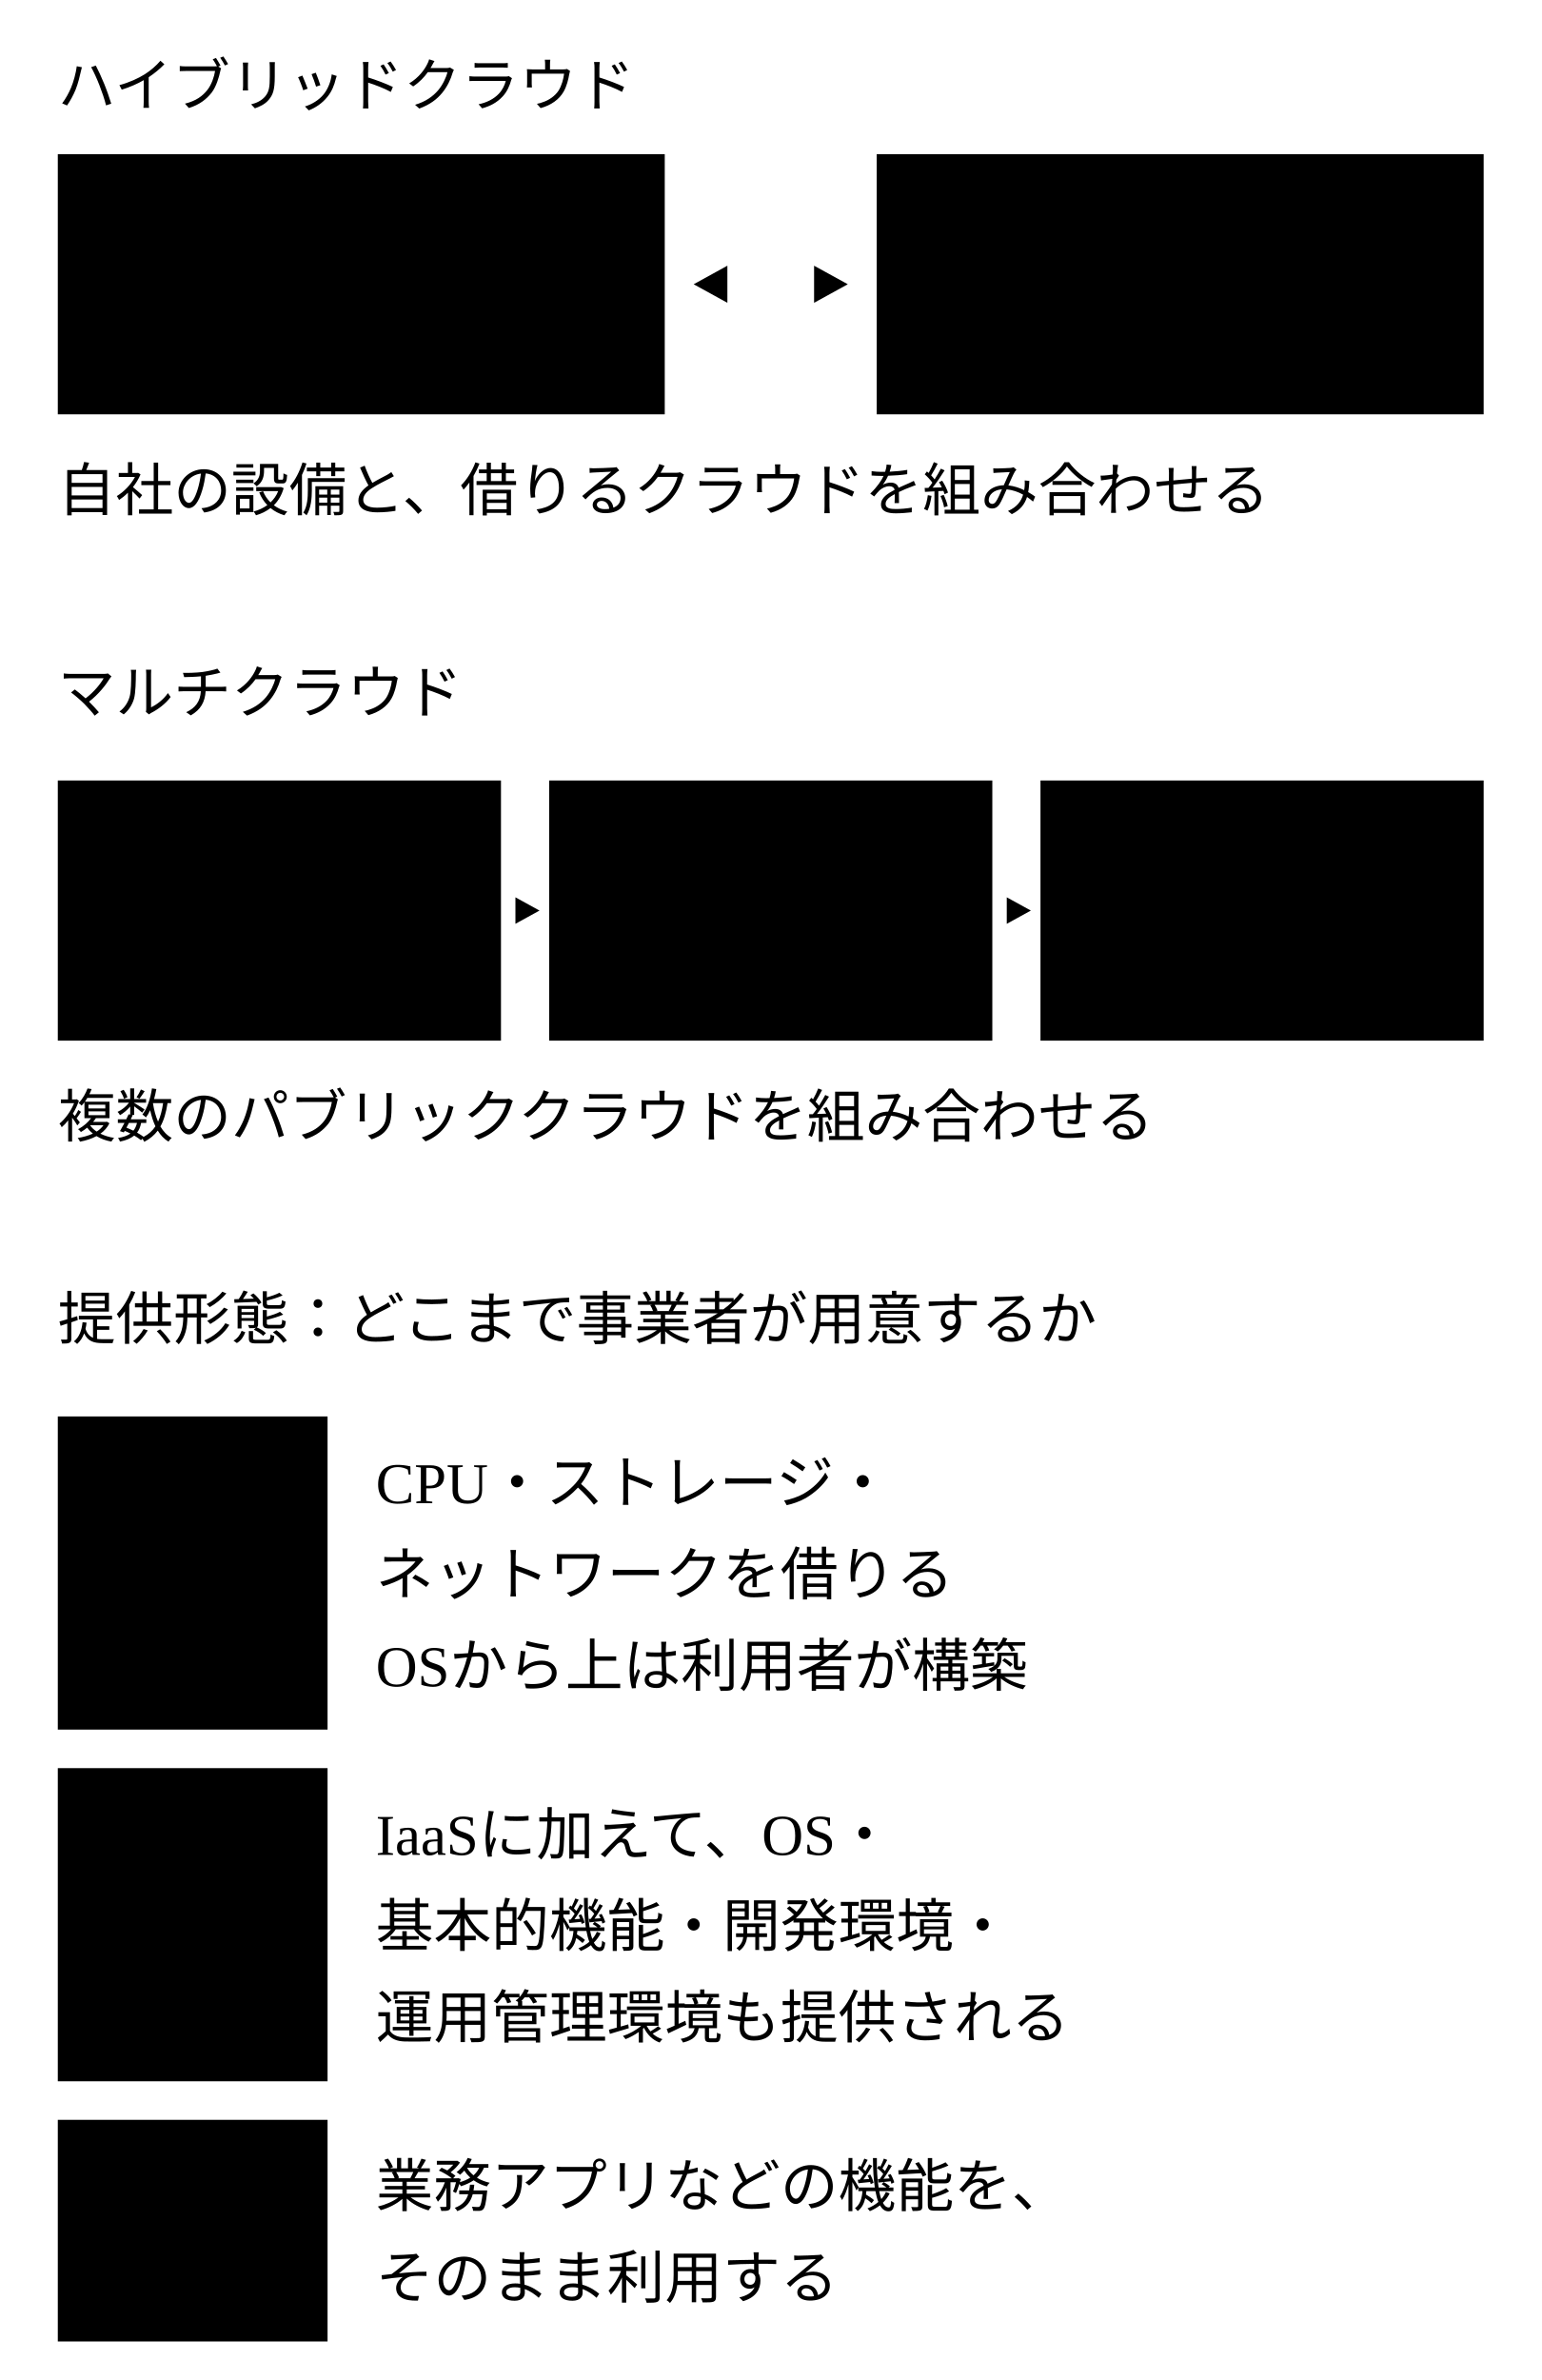
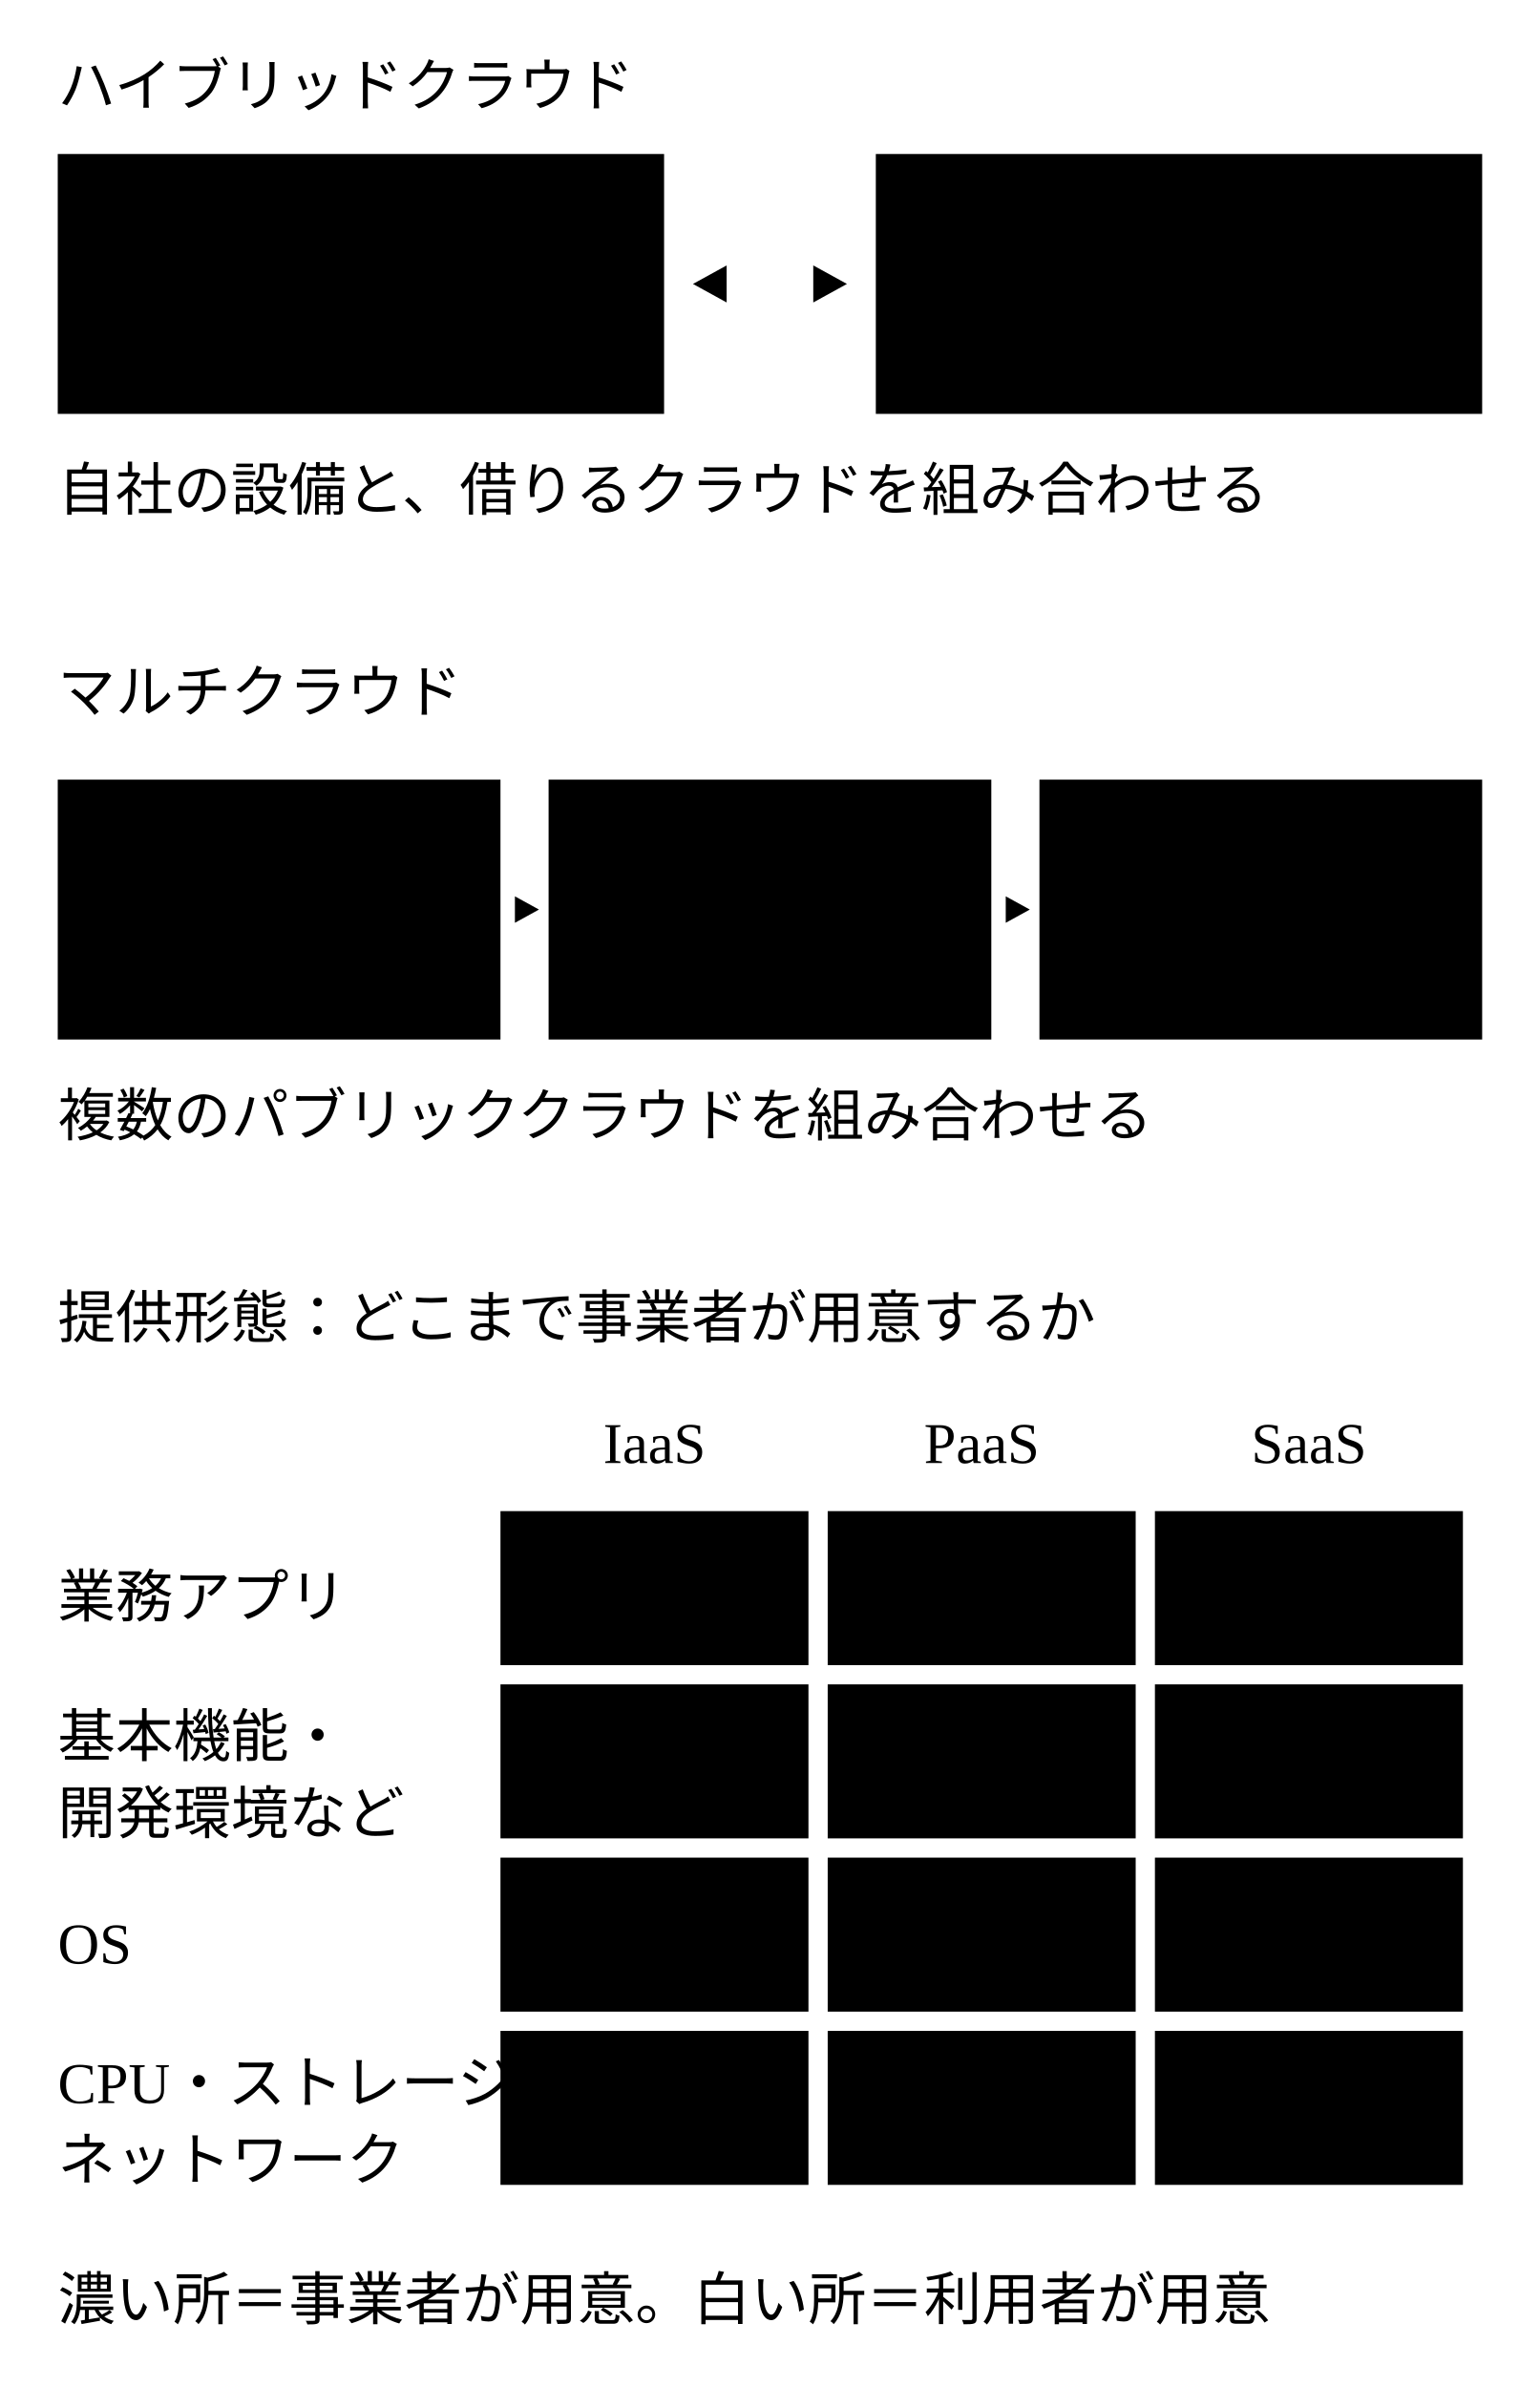
- <svg xmlns="http://www.w3.org/2000/svg" viewBox="0 0 320 494" role="img" aria-labelledby="fig-dx-cloud-models-t fig-dx-cloud-models-d">
+ <svg xmlns="http://www.w3.org/2000/svg" viewBox="0 0 320 496" role="img" aria-labelledby="fig-dx-cloud-models-t fig-dx-cloud-models-d">
  <text x="12" y="22" class="tb">ハイブリッドクラウド</text>
  <rect x="12" y="32" width="126" height="54" class="fs sa" stroke-width="1.5" />
  <text x="75" y="54" class="tb" text-anchor="middle">オンプレミス</text>
  <text x="75" y="73" text-anchor="middle">（自社で持つ）</text>
  <rect x="182" y="32" width="126" height="54" class="fas sa" stroke-width="1.5" />
  <text x="245" y="54" class="tb" text-anchor="middle">パブリック</text>
  <text x="245" y="73" text-anchor="middle">クラウド</text>
  <line x1="144" y1="59" x2="176" y2="59" class="l sa w2" />
  <polyline points="169,62.85 176,59 169,55.15" class="l sa w2" />
  <line x1="176" y1="59" x2="144" y2="59" class="l sa w2" />
  <polyline points="151,55.15 144,59 151,62.85" class="l sa w2" />
  <text x="12" y="106">自社の設備と、借りるクラウドを組み合わせる</text>
  <line x1="12" y1="126" x2="308" y2="126" class="l sb w1" />
  <text x="12" y="148" class="tb">マルチクラウド</text>
  <rect x="12" y="162" width="92" height="54" class="fas sa" stroke-width="1.5" />
  <text x="58" y="184" class="tb" text-anchor="middle">パブリック</text>
  <text x="58" y="203" text-anchor="middle">クラウドA</text>
  <rect x="114" y="162" width="92" height="54" class="fas sa" stroke-width="1.5" />
  <text x="160" y="184" class="tb" text-anchor="middle">パブリック</text>
  <text x="160" y="203" text-anchor="middle">クラウドB</text>
  <rect x="216" y="162" width="92" height="54" class="fas sa" stroke-width="1.5" />
  <text x="262" y="184" class="tb" text-anchor="middle">パブリック</text>
  <text x="262" y="203" text-anchor="middle">クラウドC</text>
  <line x1="104" y1="189" x2="112" y2="189" class="l sa w2" />
  <polyline points="107,191.75 112,189 107,186.25" class="l sa w2" />
  <line x1="206" y1="189" x2="214" y2="189" class="l sa w2" />
  <polyline points="209,191.75 214,189 209,186.25" class="l sa w2" />
  <text x="12" y="236">複数のパブリッククラウドを組み合わせる</text>
  <line x1="12" y1="256" x2="308" y2="256" class="l sb w1" />
  <text x="12" y="278" class="tb">提供形態：どこまで事業者が用意するか</text>
-   <rect x="12" y="294" width="56" height="65" class="fa" />
-   <text x="40" y="330.5" class="tb ton" text-anchor="middle">IaaS</text>
-   <text x="78" y="312">CPU・ストレージ・</text>
-   <text x="78" y="331">ネットワークを借りる</text>
-   <text x="78" y="350">OSから上は利用者が構築</text>
-   <rect x="12" y="367" width="56" height="65" class="fa" />
-   <text x="40" y="403.5" class="tb ton" text-anchor="middle">PaaS</text>
-   <text x="78" y="385">IaaSに加えて、OS・</text>
-   <text x="78" y="404">基本的機能・開発環境・</text>
-   <text x="78" y="423">運用管理環境も提供される</text>
-   <rect x="12" y="440" width="56" height="46" class="fa" />
-   <text x="40" y="467" class="tb ton" text-anchor="middle">SaaS</text>
-   <text x="78" y="458">業務アプリなどの機能を、</text>
-   <text x="78" y="477">そのまま利用する</text>
+   <text x="136" y="304" class="tb" text-anchor="middle">IaaS</text>
+   <text x="204" y="304" class="tb" text-anchor="middle">PaaS</text>
+   <text x="272" y="304" class="tb" text-anchor="middle">SaaS</text>
+   <text x="12" y="336">業務アプリ</text>
+   <rect x="104" y="314" width="64" height="32" class="fs sb" stroke-width="1.5" />
+   <text x="136" y="336" class="tm" text-anchor="middle">利用者</text>
+   <rect x="172" y="314" width="64" height="32" class="fs sb" stroke-width="1.5" />
+   <text x="204" y="336" class="tm" text-anchor="middle">利用者</text>
+   <rect x="240" y="314" width="64" height="32" class="fa sa" stroke-width="1.5" />
+   <text x="272" y="336" class="ton tb" text-anchor="middle">事業者</text>
+   <text x="12" y="365">基本機能・</text>
+   <text x="12" y="381">開発環境など</text>
+   <rect x="104" y="350" width="64" height="32" class="fs sb" stroke-width="1.5" />
+   <text x="136" y="372" class="tm" text-anchor="middle">利用者</text>
+   <rect x="172" y="350" width="64" height="32" class="fa sa" stroke-width="1.5" />
+   <text x="204" y="372" class="ton tb" text-anchor="middle">事業者</text>
+   <rect x="240" y="350" width="64" height="32" class="fa sa" stroke-width="1.5" />
+   <text x="272" y="372" class="ton tb" text-anchor="middle">事業者</text>
+   <text x="12" y="408">OS</text>
+   <rect x="104" y="386" width="64" height="32" class="fs sb" stroke-width="1.5" />
+   <text x="136" y="408" class="tm" text-anchor="middle">利用者</text>
+   <rect x="172" y="386" width="64" height="32" class="fa sa" stroke-width="1.5" />
+   <text x="204" y="408" class="ton tb" text-anchor="middle">事業者</text>
+   <rect x="240" y="386" width="64" height="32" class="fa sa" stroke-width="1.5" />
+   <text x="272" y="408" class="ton tb" text-anchor="middle">事業者</text>
+   <text x="12" y="437">CPU・ストレージ・</text>
+   <text x="12" y="453">ネットワーク</text>
+   <rect x="104" y="422" width="64" height="32" class="fa sa" stroke-width="1.5" />
+   <text x="136" y="444" class="ton tb" text-anchor="middle">事業者</text>
+   <rect x="172" y="422" width="64" height="32" class="fa sa" stroke-width="1.5" />
+   <text x="204" y="444" class="ton tb" text-anchor="middle">事業者</text>
+   <rect x="240" y="422" width="64" height="32" class="fa sa" stroke-width="1.5" />
+   <text x="272" y="444" class="ton tb" text-anchor="middle">事業者</text>
+   <text x="12" y="482" class="tm">濃い所＝事業者が用意。白い所＝利用者が用意</text>
</svg>
